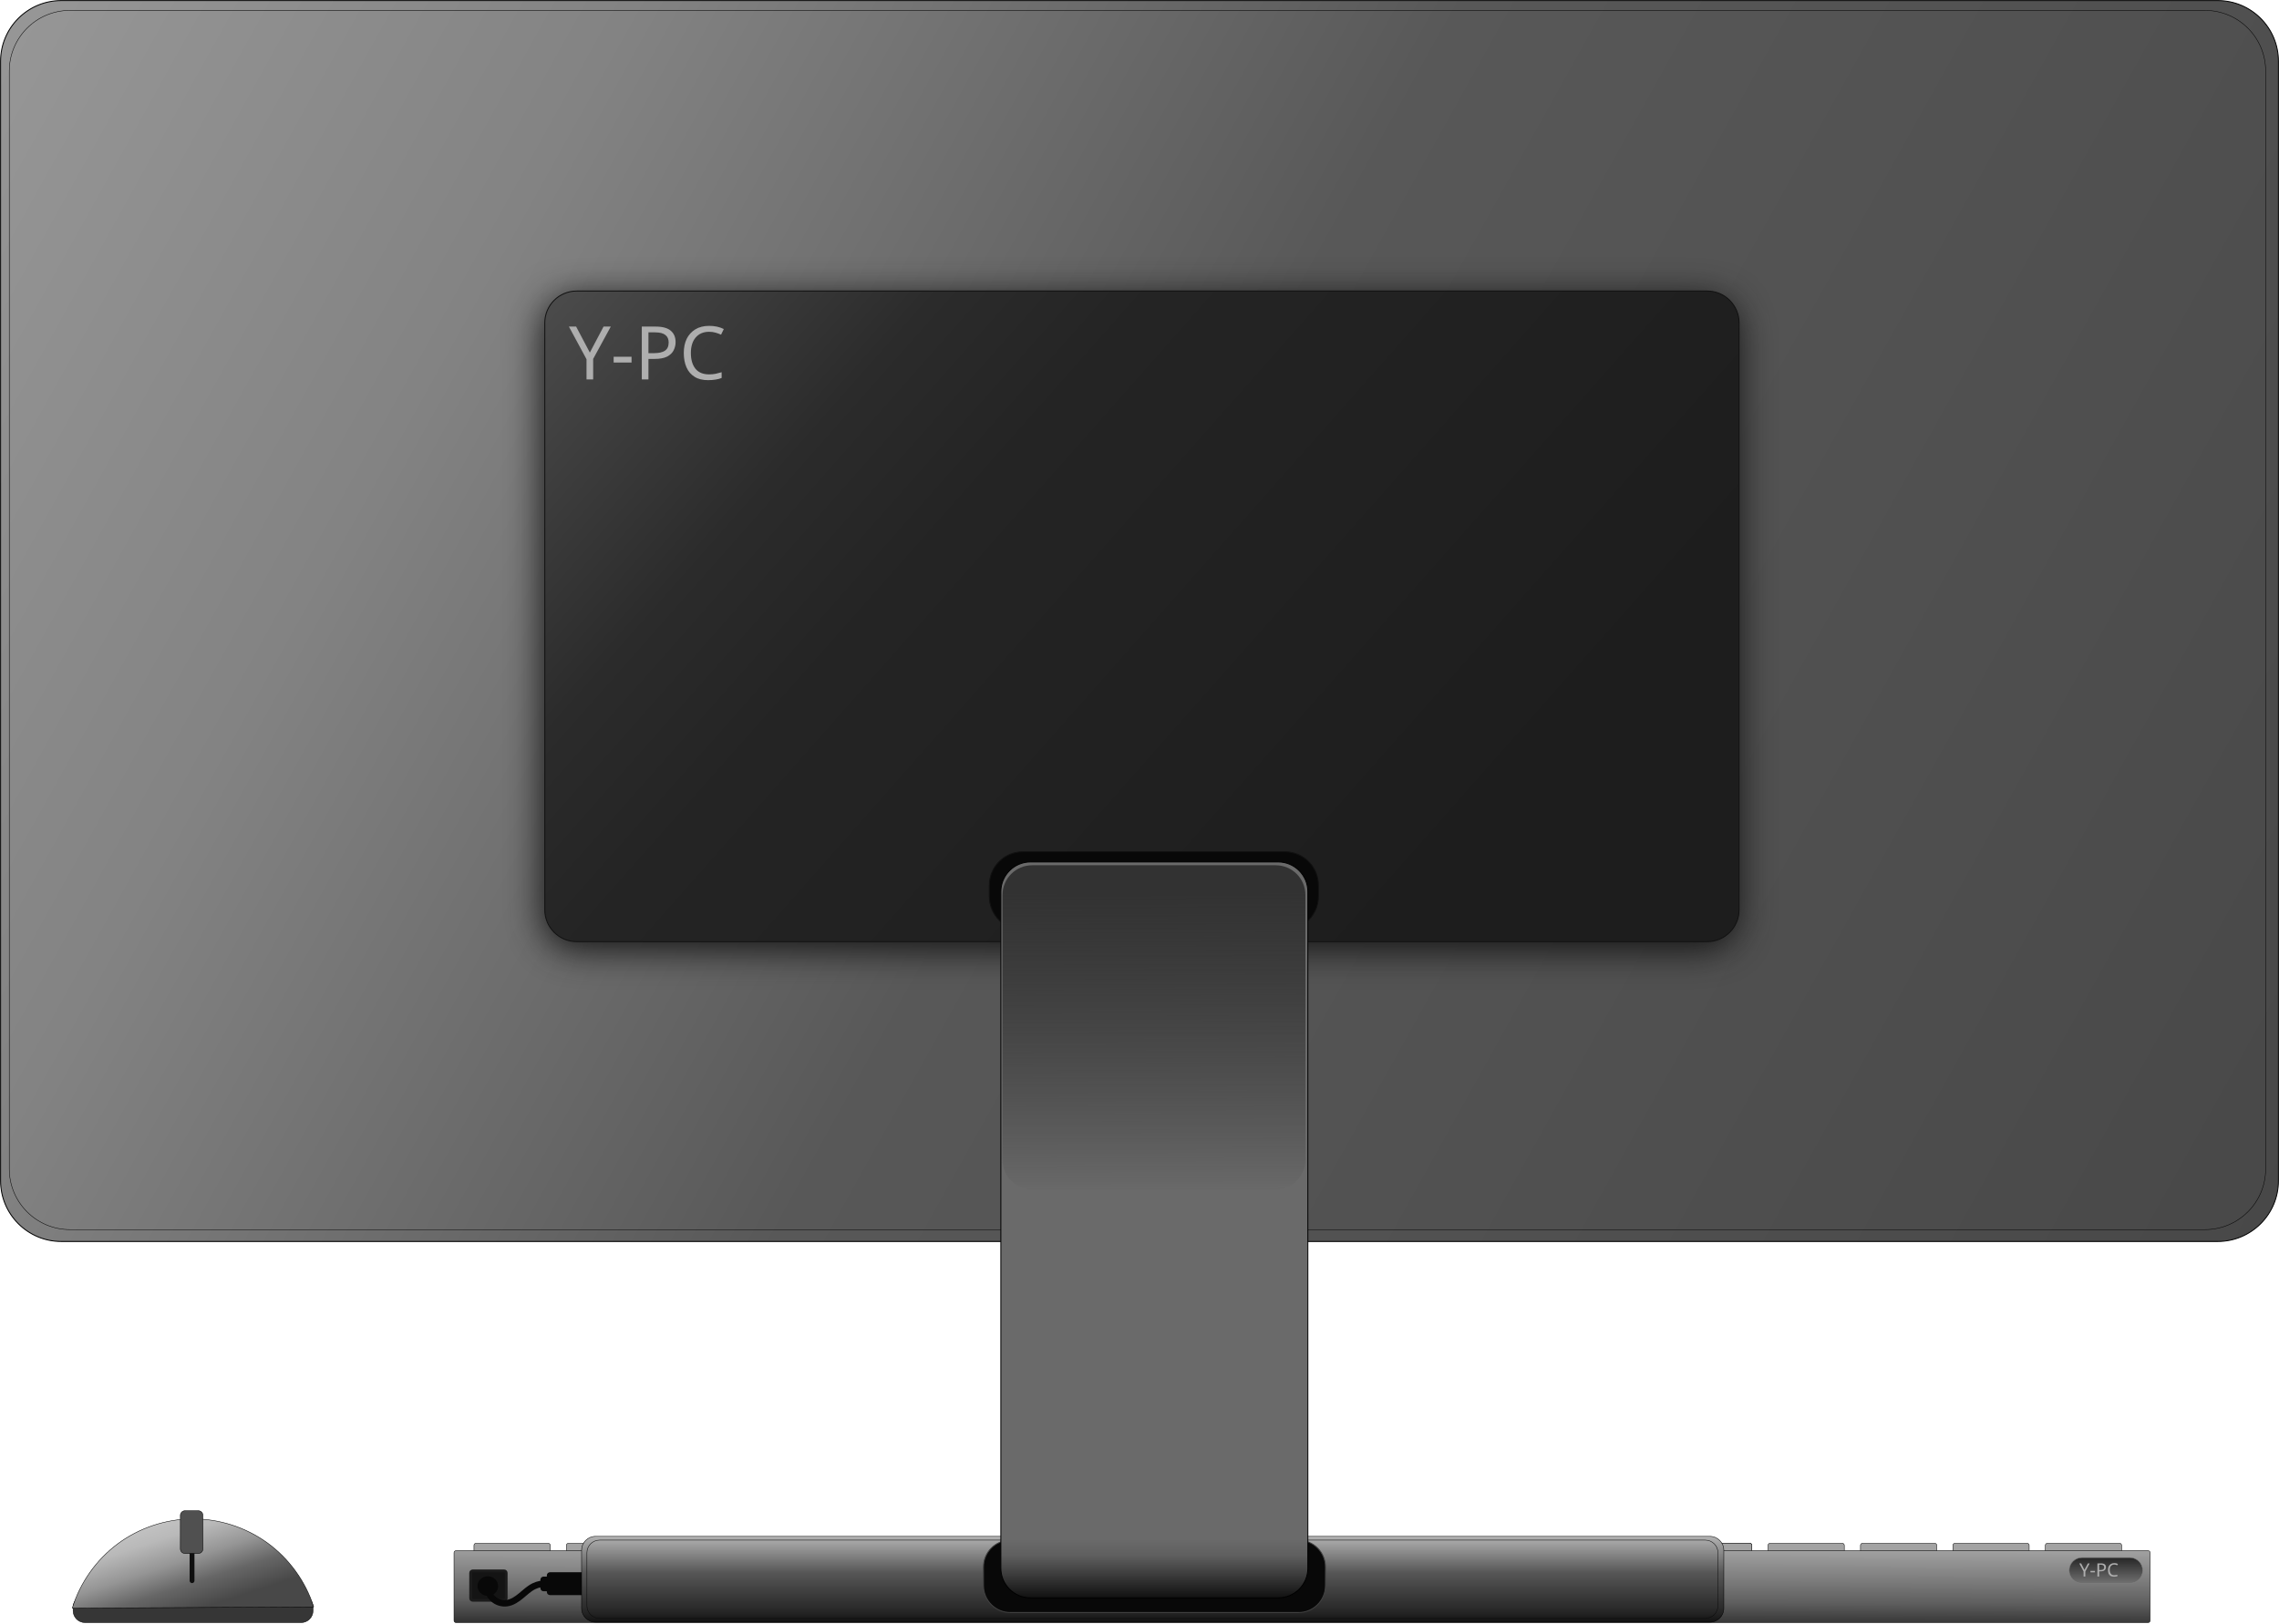
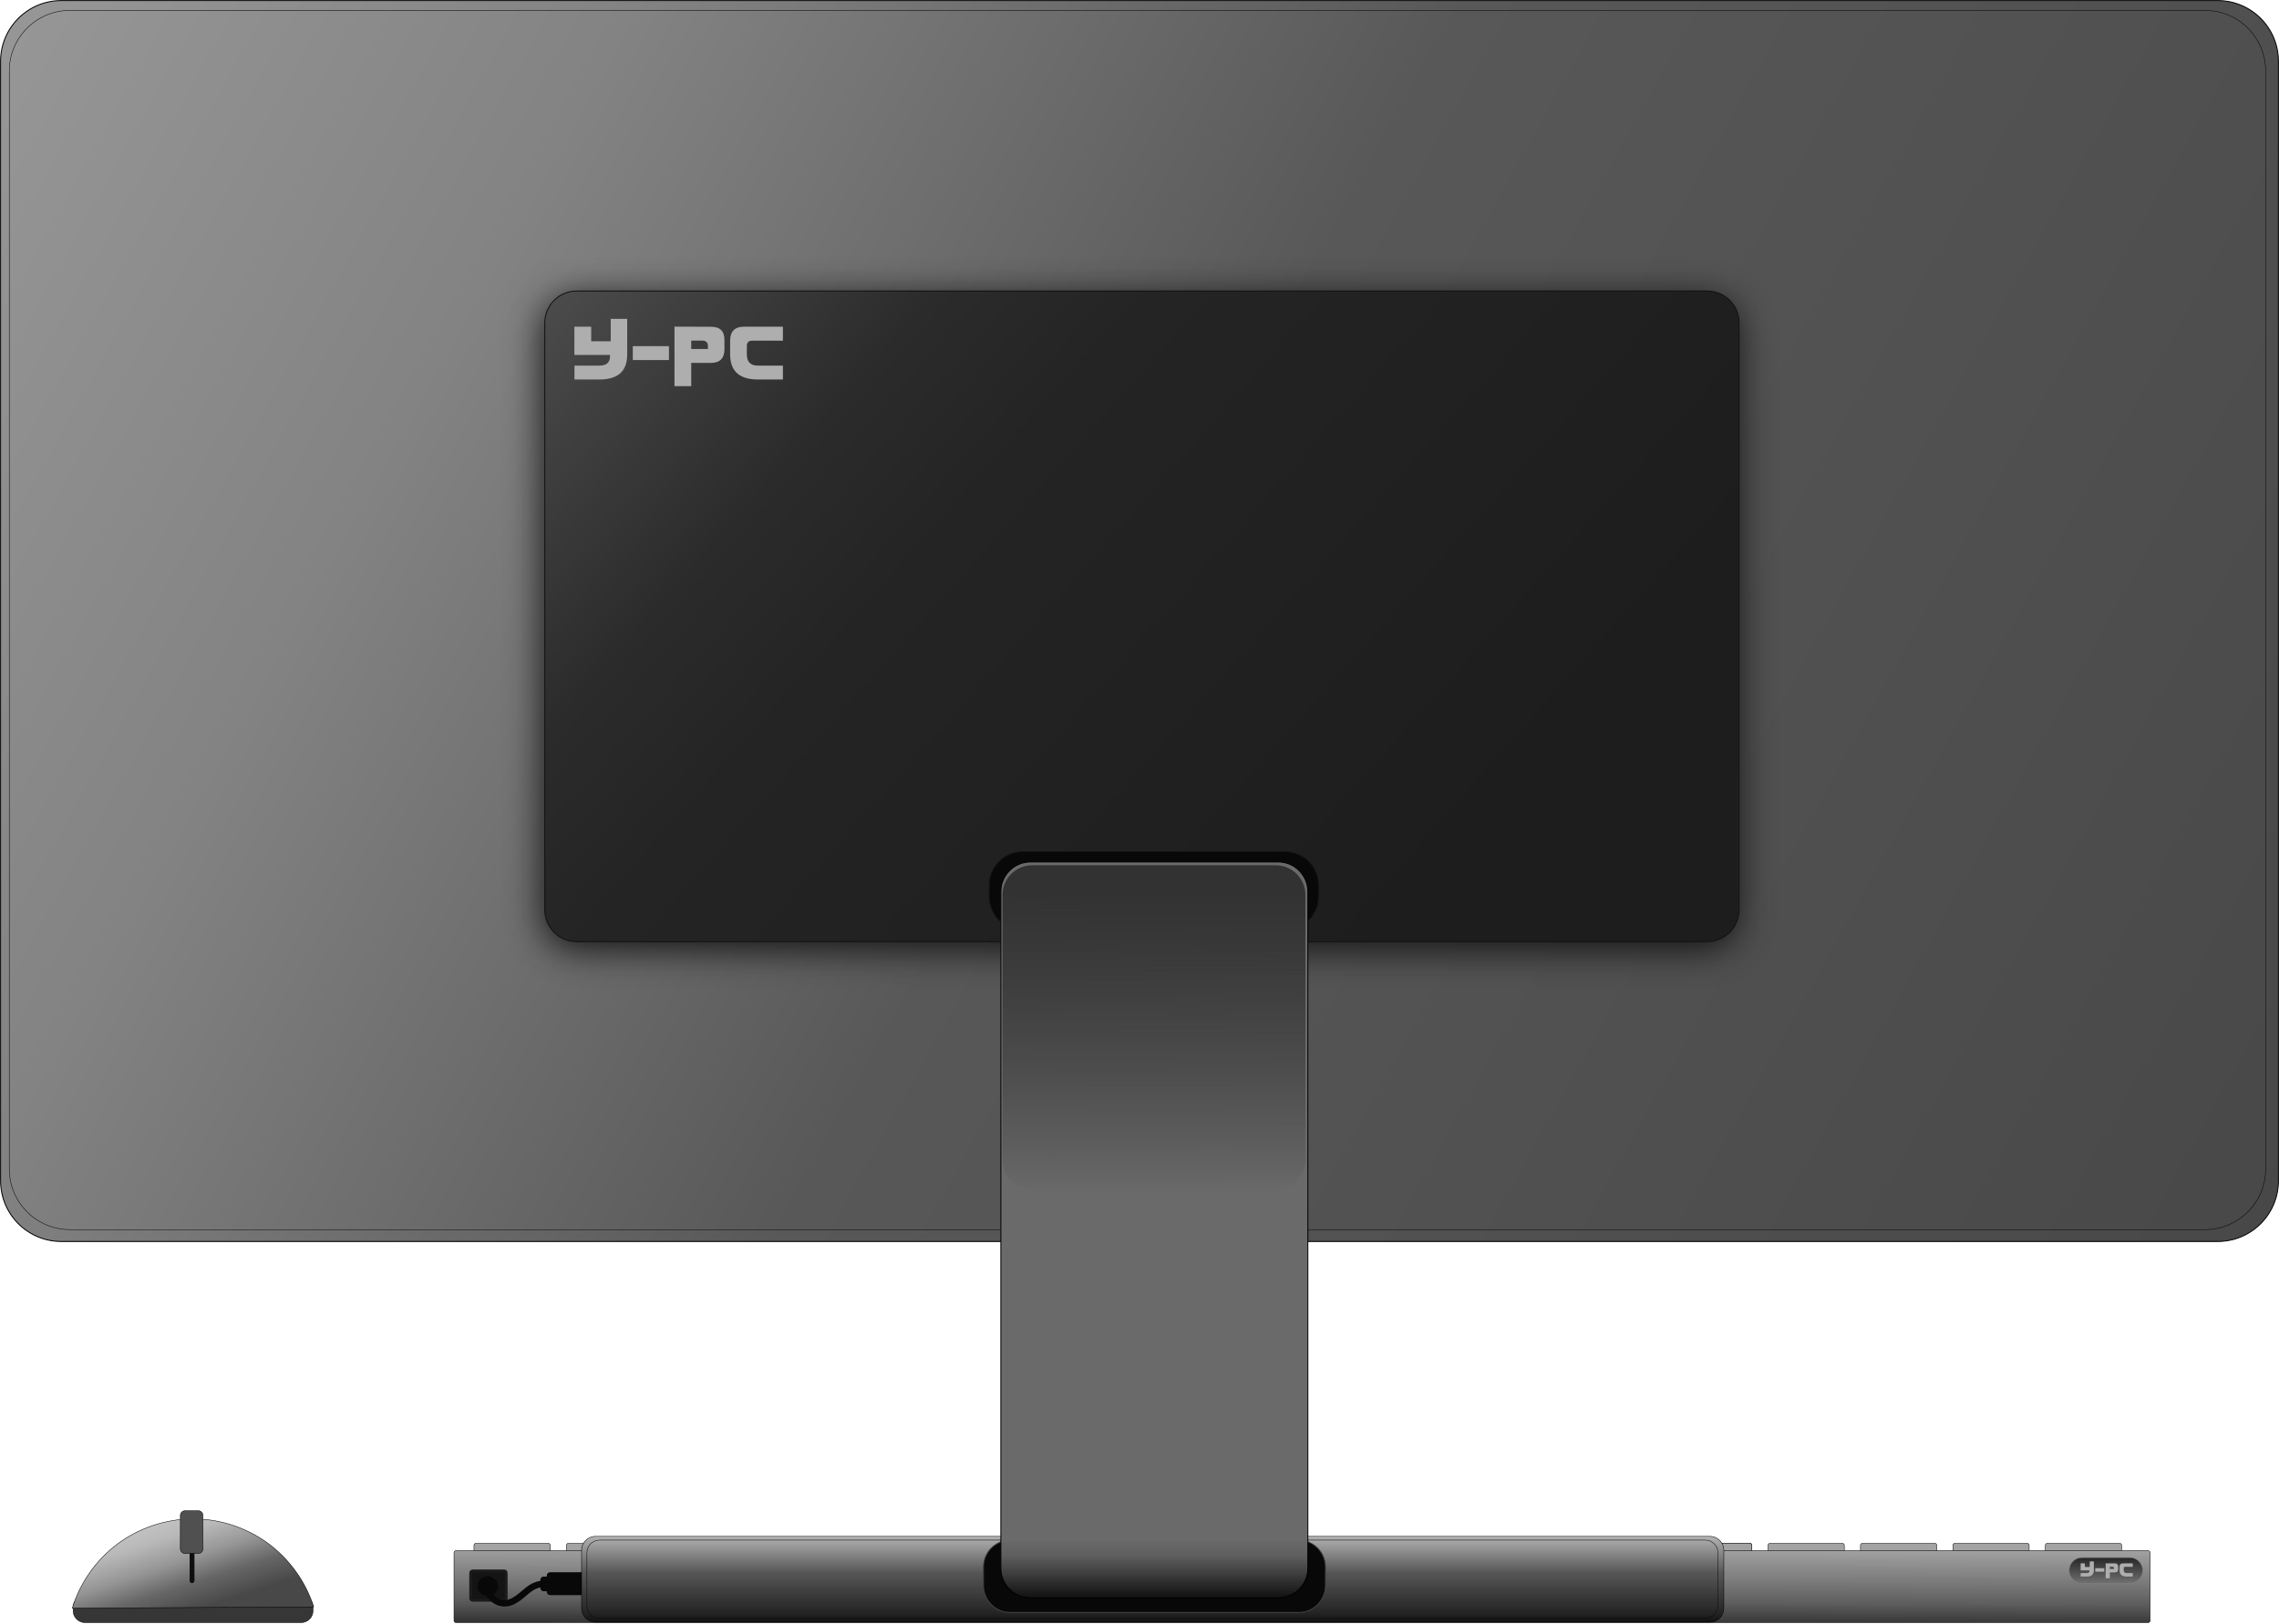
- <svg xmlns="http://www.w3.org/2000/svg" xmlns:xlink="http://www.w3.org/1999/xlink" width="246.554" height="175.65" id="svg2" version="1.1">
+ <svg xmlns="http://www.w3.org/2000/svg" xmlns:xlink="http://www.w3.org/1999/xlink" version="1.1" width="246.554" height="175.65" id="svg2">
  <defs id="defs4">
    <linearGradient id="linearGradient4222">
-       <stop style="stop-color:#242424;stop-opacity:1;" offset="0" id="stop4224" />
-       <stop style="stop-color:#acacac;stop-opacity:1;" offset="1" id="stop4226" />
+       <stop id="stop4224" style="stop-color:#242424;stop-opacity:1" offset="0" />
+       <stop id="stop4226" style="stop-color:#acacac;stop-opacity:1" offset="1" />
    </linearGradient>
    <linearGradient id="linearGradient4171">
-       <stop style="stop-color:#323232;stop-opacity:1;" offset="0" id="stop4173" />
-       <stop id="stop4175" offset="0.163" style="stop-color:#5f5f5f;stop-opacity:1;" />
-       <stop id="stop4177" offset="0.308" style="stop-color:#7a7a7a;stop-opacity:1;" />
-       <stop id="stop4181" offset="1" style="stop-color:#f1f1f1;stop-opacity:1;" />
+       <stop id="stop4173" style="stop-color:#323232;stop-opacity:1" offset="0" />
+       <stop id="stop4175" style="stop-color:#5f5f5f;stop-opacity:1" offset="0.163" />
+       <stop id="stop4177" style="stop-color:#7a7a7a;stop-opacity:1" offset="0.308" />
+       <stop id="stop4181" style="stop-color:#f1f1f1;stop-opacity:1" offset="1" />
    </linearGradient>
    <linearGradient id="linearGradient4149">
-       <stop id="stop4151" offset="0" style="stop-color:#1d1d1d;stop-opacity:1;" />
-       <stop style="stop-color:#242424;stop-opacity:1;" offset="0.382" id="stop4153" />
-       <stop style="stop-color:#2b2b2b;stop-opacity:1;" offset="0.484" id="stop4155" />
-       <stop id="stop4157" offset="0.766" style="stop-color:#5d5d5d;stop-opacity:1;" />
-       <stop style="stop-color:#717171;stop-opacity:1;" offset="0.853" id="stop4159" />
-       <stop id="stop4161" offset="1" style="stop-color:#b5b5b5;stop-opacity:1;" />
-     </linearGradient>
-     <linearGradient id="linearGradient4141">
-       <stop style="stop-color:#232323;stop-opacity:1;" offset="0" id="stop4143" />
-       <stop style="stop-color:#232323;stop-opacity:0;" offset="1" id="stop4145" />
+       <stop id="stop4151" style="stop-color:#1d1d1d;stop-opacity:1" offset="0" />
+       <stop id="stop4153" style="stop-color:#242424;stop-opacity:1" offset="0.382" />
+       <stop id="stop4155" style="stop-color:#2b2b2b;stop-opacity:1" offset="0.484" />
+       <stop id="stop4157" style="stop-color:#5d5d5d;stop-opacity:1" offset="0.766" />
+       <stop id="stop4159" style="stop-color:#717171;stop-opacity:1" offset="0.853" />
+       <stop id="stop4161" style="stop-color:#b5b5b5;stop-opacity:1" offset="1" />
    </linearGradient>
    <linearGradient id="linearGradient4125">
-       <stop style="stop-color:#484848;stop-opacity:1;" offset="0" id="stop4127" />
-       <stop id="stop4237" offset="0.453" style="stop-color:#585858;stop-opacity:1;" />
-       <stop id="stop4139" offset="0.704" style="stop-color:#838383;stop-opacity:1;" />
-       <stop style="stop-color:#a2a2a2;stop-opacity:1;" offset="1" id="stop4135" />
+       <stop id="stop4127" style="stop-color:#484848;stop-opacity:1" offset="0" />
+       <stop id="stop4237" style="stop-color:#585858;stop-opacity:1" offset="0.453" />
+       <stop id="stop4139" style="stop-color:#838383;stop-opacity:1" offset="0.704" />
+       <stop id="stop4135" style="stop-color:#a2a2a2;stop-opacity:1" offset="1" />
    </linearGradient>
    <linearGradient id="linearGradient4005">
-       <stop style="stop-color:#484848;stop-opacity:1;" offset="0" id="stop4007" />
-       <stop id="stop4248" offset="0.152" style="stop-color:#666666;stop-opacity:1;" />
-       <stop id="stop4246" offset="0.291" style="stop-color:#959595;stop-opacity:1;" />
-       <stop id="stop4013" offset="0.446" style="stop-color:#b9b9b9;stop-opacity:1;" />
-       <stop style="stop-color:#ededed;stop-opacity:1;" offset="1" id="stop4015" />
-     </linearGradient>
-     <linearGradient id="linearGradient3824">
-       <stop style="stop-color:#080808;stop-opacity:1;" offset="0" id="stop3826" />
-       <stop style="stop-color:#101010;stop-opacity:1;" offset="1" id="stop3828" />
+       <stop id="stop4007" style="stop-color:#484848;stop-opacity:1" offset="0" />
+       <stop id="stop4248" style="stop-color:#666666;stop-opacity:1" offset="0.152" />
+       <stop id="stop4246" style="stop-color:#959595;stop-opacity:1" offset="0.291" />
+       <stop id="stop4013" style="stop-color:#b9b9b9;stop-opacity:1" offset="0.446" />
+       <stop id="stop4015" style="stop-color:#ededed;stop-opacity:1" offset="1" />
    </linearGradient>
    <linearGradient id="linearGradient3794">
-       <stop style="stop-color:#323232;stop-opacity:1;" offset="0" id="stop3796" />
-       <stop style="stop-color:#191919;stop-opacity:0;" offset="1" id="stop3798" />
-     </linearGradient>
-     <linearGradient id="linearGradient3656">
-       <stop style="stop-color:#232323;stop-opacity:1;" offset="0" id="stop3658" />
-       <stop style="stop-color:#363636;stop-opacity:1;" offset="1" id="stop3660" />
+       <stop id="stop3796" style="stop-color:#323232;stop-opacity:1" offset="0" />
+       <stop id="stop3798" style="stop-color:#191919;stop-opacity:0" offset="1" />
    </linearGradient>
    <linearGradient id="linearGradient3634">
-       <stop style="stop-color:#b5b5b5;stop-opacity:1;" offset="0" id="stop3636" />
-       <stop id="stop4189" offset="0.395" style="stop-color:#565656;stop-opacity:1;" />
-       <stop id="stop4187" offset="0.804" style="stop-color:#262626;stop-opacity:1;" />
-       <stop style="stop-color:#020202;stop-opacity:1;" offset="1" id="stop3638" />
+       <stop id="stop3636" style="stop-color:#b5b5b5;stop-opacity:1" offset="0" />
+       <stop id="stop4189" style="stop-color:#565656;stop-opacity:1" offset="0.395" />
+       <stop id="stop4187" style="stop-color:#262626;stop-opacity:1" offset="0.804" />
+       <stop id="stop3638" style="stop-color:#020202;stop-opacity:1" offset="1" />
    </linearGradient>
    <linearGradient id="linearGradient3616">
-       <stop style="stop-color:#6a6a6a;stop-opacity:1;" offset="0" id="stop3618" />
-       <stop id="stop3642" offset="0.202" style="stop-color:#6a6a6a;stop-opacity:1;" />
-       <stop id="stop3624" offset="0.404" style="stop-color:#5f5f5f;stop-opacity:1;" />
-       <stop style="stop-color:#090909;stop-opacity:1;" offset="1" id="stop3620" />
+       <stop id="stop3618" style="stop-color:#6a6a6a;stop-opacity:1" offset="0" />
+       <stop id="stop3642" style="stop-color:#6a6a6a;stop-opacity:1" offset="0.202" />
+       <stop id="stop3624" style="stop-color:#5f5f5f;stop-opacity:1" offset="0.404" />
+       <stop id="stop3620" style="stop-color:#090909;stop-opacity:1" offset="1" />
    </linearGradient>
-     <filter id="filter3774" color-interpolation-filters="sRGB">
-       <feGaussianBlur stdDeviation="1.996" id="feGaussianBlur3776" />
+     <filter color-interpolation-filters="sRGB" id="filter3774">
+       <feGaussianBlur id="feGaussianBlur3776" stdDeviation="1.996" />
    </filter>
-     <linearGradient xlink:href="#linearGradient4005" id="linearGradient4089" gradientUnits="userSpaceOnUse" gradientTransform="matrix(1.008417,0,0,1.001564,-1.684235,-0.3643108)" x1="200.102" y1="243.04" x2="194.25" y2="225.112" />
-     <linearGradient xlink:href="#linearGradient3794" id="linearGradient4100" gradientUnits="userSpaceOnUse" x1="306.911" y1="165.264" x2="307.018" y2="197.951" />
-     <linearGradient xlink:href="#linearGradient3616" id="linearGradient4103" gradientUnits="userSpaceOnUse" x1="304.107" y1="233.612" x2="304.107" y2="242.11" />
-     <linearGradient xlink:href="#linearGradient3634" id="linearGradient4110" gradientUnits="userSpaceOnUse" gradientTransform="translate(0,0.125)" x1="282" y1="234.762" x2="282" y2="245.036" />
-     <linearGradient xlink:href="#linearGradient4125" id="linearGradient4131" x1="425.777" y1="203.139" x2="151.742" y2="50.62" gradientUnits="userSpaceOnUse" />
-     <linearGradient xlink:href="#linearGradient4149" id="linearGradient4147" x1="329.582" y1="170.778" x2="200.888" y2="56.936" gradientUnits="userSpaceOnUse" />
-     <linearGradient xlink:href="#linearGradient4171" id="linearGradient4169" x1="281.962" y1="244.416" x2="282" y2="229.112" gradientUnits="userSpaceOnUse" />
-     <linearGradient xlink:href="#linearGradient4222" id="linearGradient4228" x1="407.647" y1="236.785" x2="407.647" y2="241.895" gradientUnits="userSpaceOnUse" />
-     <linearGradient xlink:href="#linearGradient4222" id="linearGradient4235" gradientUnits="userSpaceOnUse" x1="407.647" y1="236.785" x2="407.647" y2="241.895" />
-     <linearGradient xlink:href="#linearGradient4222" id="linearGradient4244" gradientUnits="userSpaceOnUse" x1="407.647" y1="236.785" x2="407.647" y2="241.895" gradientTransform="translate(-0.59375,0.4375)" />
+     <linearGradient x1="200.102" y1="243.04" x2="194.25" y2="225.112" id="linearGradient4089" xlink:href="#linearGradient4005" gradientUnits="userSpaceOnUse" gradientTransform="matrix(1.008417,0,0,1.001564,-1.684235,-0.3643108)" />
+     <linearGradient x1="306.911" y1="165.264" x2="307.018" y2="197.951" id="linearGradient4100" xlink:href="#linearGradient3794" gradientUnits="userSpaceOnUse" />
+     <linearGradient x1="304.107" y1="233.612" x2="304.107" y2="242.11" id="linearGradient4103" xlink:href="#linearGradient3616" gradientUnits="userSpaceOnUse" />
+     <linearGradient x1="282" y1="234.762" x2="282" y2="245.036" id="linearGradient4110" xlink:href="#linearGradient3634" gradientUnits="userSpaceOnUse" gradientTransform="translate(0,0.125)" />
+     <linearGradient x1="425.777" y1="203.139" x2="151.742" y2="50.62" id="linearGradient4131" xlink:href="#linearGradient4125" gradientUnits="userSpaceOnUse" />
+     <linearGradient x1="329.582" y1="170.778" x2="200.888" y2="56.936" id="linearGradient4147" xlink:href="#linearGradient4149" gradientUnits="userSpaceOnUse" />
+     <linearGradient x1="281.962" y1="244.416" x2="282" y2="229.112" id="linearGradient4169" xlink:href="#linearGradient4171" gradientUnits="userSpaceOnUse" />
+     <linearGradient x1="407.647" y1="236.785" x2="407.647" y2="241.895" id="linearGradient4244" xlink:href="#linearGradient4222" gradientUnits="userSpaceOnUse" gradientTransform="translate(-0.59375,0.4375)" />
+     <linearGradient x1="407.647" y1="236.785" x2="407.647" y2="241.895" id="linearGradient2959" xlink:href="#linearGradient4222" gradientUnits="userSpaceOnUse" gradientTransform="translate(-0.59375,0.4375)" />
+     <linearGradient x1="200.102" y1="243.04" x2="194.25" y2="225.112" id="linearGradient2966" xlink:href="#linearGradient4005" gradientUnits="userSpaceOnUse" gradientTransform="matrix(1.008417,0,0,1.001564,-1.684235,-0.3643108)" />
+     <linearGradient x1="306.911" y1="165.264" x2="307.018" y2="197.951" id="linearGradient2977" xlink:href="#linearGradient3794" gradientUnits="userSpaceOnUse" />
+     <linearGradient x1="304.107" y1="233.612" x2="304.107" y2="242.11" id="linearGradient2980" xlink:href="#linearGradient3616" gradientUnits="userSpaceOnUse" />
+     <linearGradient x1="329.582" y1="170.778" x2="200.888" y2="56.936" id="linearGradient2987" xlink:href="#linearGradient4149" gradientUnits="userSpaceOnUse" />
+     <linearGradient x1="282" y1="234.762" x2="282" y2="245.036" id="linearGradient2991" xlink:href="#linearGradient3634" gradientUnits="userSpaceOnUse" gradientTransform="translate(0,0.125)" />
+     <linearGradient x1="281.962" y1="244.416" x2="282" y2="229.112" id="linearGradient2995" xlink:href="#linearGradient4171" gradientUnits="userSpaceOnUse" />
+     <linearGradient x1="425.777" y1="203.139" x2="151.742" y2="50.62" id="linearGradient2998" xlink:href="#linearGradient4125" gradientUnits="userSpaceOnUse" />
  </defs>
-   <g id="layer1" transform="translate(-179.2232,-68.72825)">
-     <g id="g4281">
-       <g style="fill:#a3a3a3;fill-opacity:1;stroke:#000000;stroke-width:0.05;stroke-miterlimit:4;stroke-opacity:1;stroke-dasharray:none" id="g3934">
-         <g style="fill:#a3a3a3;fill-opacity:1;stroke:#000000;stroke-width:0.05;stroke-miterlimit:4;stroke-opacity:1;stroke-dasharray:none" id="g3925">
-           <rect ry="0.221" y="235.737" x="230.5" height="1.5" width="8.25" id="rect3878" style="fill:#a3a3a3;fill-opacity:1;stroke:#000000;stroke-width:0.05;stroke-miterlimit:4;stroke-opacity:1;stroke-dasharray:none" />
-           <rect style="fill:#a3a3a3;fill-opacity:1;stroke:#000000;stroke-width:0.05;stroke-miterlimit:4;stroke-opacity:1;stroke-dasharray:none" id="rect3902" width="8.25" height="1.5" x="240.5" y="235.737" ry="0.221" />
-           <rect style="fill:#a3a3a3;fill-opacity:1;stroke:#000000;stroke-width:0.05;stroke-miterlimit:4;stroke-opacity:1;stroke-dasharray:none" id="rect3906" width="8.25" height="1.5" x="360.5" y="235.737" ry="0.221" />
-           <rect ry="0.221" y="235.737" x="370.5" height="1.5" width="8.25" id="rect3917" style="fill:#a3a3a3;fill-opacity:1;stroke:#000000;stroke-width:0.05;stroke-miterlimit:4;stroke-opacity:1;stroke-dasharray:none" />
-           <rect style="fill:#a3a3a3;fill-opacity:1;stroke:#000000;stroke-width:0.05;stroke-miterlimit:4;stroke-opacity:1;stroke-dasharray:none" id="rect3919" width="8.25" height="1.5" x="380.5" y="235.737" ry="0.221" />
-           <rect ry="0.221" y="235.737" x="390.5" height="1.5" width="8.25" id="rect3921" style="fill:#a3a3a3;fill-opacity:1;stroke:#000000;stroke-width:0.05;stroke-miterlimit:4;stroke-opacity:1;stroke-dasharray:none" />
-           <rect style="fill:#a3a3a3;fill-opacity:1;stroke:#000000;stroke-width:0.05;stroke-miterlimit:4;stroke-opacity:1;stroke-dasharray:none" id="rect3923" width="8.25" height="1.5" x="400.5" y="235.737" ry="0.221" />
+   <g transform="translate(-179.2232,-68.72825)" id="layer1">
+     <g id="g3028">
+       <g id="g3934" style="fill:#a3a3a3;fill-opacity:1;stroke:#000000;stroke-width:0.05;stroke-miterlimit:4;stroke-opacity:1;stroke-dasharray:none">
+         <g id="g3925" style="fill:#a3a3a3;fill-opacity:1;stroke:#000000;stroke-width:0.05;stroke-miterlimit:4;stroke-opacity:1;stroke-dasharray:none">
+           <rect width="8.25" height="1.5" ry="0.221" x="230.5" y="235.737" id="rect3878" style="fill:#a3a3a3;fill-opacity:1;stroke:#000000;stroke-width:0.05;stroke-miterlimit:4;stroke-opacity:1;stroke-dasharray:none" />
+           <rect width="8.25" height="1.5" ry="0.221" x="240.5" y="235.737" id="rect3902" style="fill:#a3a3a3;fill-opacity:1;stroke:#000000;stroke-width:0.05;stroke-miterlimit:4;stroke-opacity:1;stroke-dasharray:none" />
+           <rect width="8.25" height="1.5" ry="0.221" x="360.5" y="235.737" id="rect3906" style="fill:#a3a3a3;fill-opacity:1;stroke:#000000;stroke-width:0.05;stroke-miterlimit:4;stroke-opacity:1;stroke-dasharray:none" />
+           <rect width="8.25" height="1.5" ry="0.221" x="370.5" y="235.737" id="rect3917" style="fill:#a3a3a3;fill-opacity:1;stroke:#000000;stroke-width:0.05;stroke-miterlimit:4;stroke-opacity:1;stroke-dasharray:none" />
+           <rect width="8.25" height="1.5" ry="0.221" x="380.5" y="235.737" id="rect3919" style="fill:#a3a3a3;fill-opacity:1;stroke:#000000;stroke-width:0.05;stroke-miterlimit:4;stroke-opacity:1;stroke-dasharray:none" />
+           <rect width="8.25" height="1.5" ry="0.221" x="390.5" y="235.737" id="rect3921" style="fill:#a3a3a3;fill-opacity:1;stroke:#000000;stroke-width:0.05;stroke-miterlimit:4;stroke-opacity:1;stroke-dasharray:none" />
+           <rect width="8.25" height="1.5" ry="0.221" x="400.5" y="235.737" id="rect3923" style="fill:#a3a3a3;fill-opacity:1;stroke:#000000;stroke-width:0.05;stroke-miterlimit:4;stroke-opacity:1;stroke-dasharray:none" />
        </g>
-         <rect style="fill:#a3a3a3;fill-opacity:1;stroke:#000000;stroke-width:0.05;stroke-miterlimit:4;stroke-opacity:1;stroke-dasharray:none" id="rect3904" width="8.25" height="1.5" x="360.5" y="235.737" ry="0.221" />
+         <rect width="8.25" height="1.5" ry="0.221" x="360.5" y="235.737" id="rect3904" style="fill:#a3a3a3;fill-opacity:1;stroke:#000000;stroke-width:0.05;stroke-miterlimit:4;stroke-opacity:1;stroke-dasharray:none" />
      </g>
-       <rect ry="6.566" y="68.791" x="179.286" height="134.286" width="246.429" id="rect2818" style="fill:url(#linearGradient4131);fill-opacity:1;stroke:#000000;stroke-width:0.1;stroke-miterlimit:4;stroke-opacity:1;stroke-dasharray:none" />
-       <rect ry="0.221" y="236.538" x="228.34" height="7.778" width="183.494" id="rect3834" style="fill:url(#linearGradient4169);fill-opacity:1;stroke:#000000;stroke-width:0.05;stroke-miterlimit:4;stroke-opacity:1;stroke-dasharray:none" />
-       <rect ry="0.246" y="238.969" x="238.483" height="2.277" width="6.027" id="rect3812" style="fill:#080808;fill-opacity:1;stroke:#080808;stroke-width:0.2;stroke-miterlimit:4;stroke-opacity:1;stroke-dasharray:none" />
-       <rect ry="1.503" y="234.987" x="242.143" height="9.286" width="123.571" id="rect3596" style="fill:url(#linearGradient4110);fill-opacity:1;stroke:#000000;stroke-width:0.05;stroke-miterlimit:4;stroke-opacity:1;stroke-dasharray:none" />
-       <rect ry="3.443" y="100.996" x="238.035" height="70.406" width="129.202" id="rect3674" style="fill:#111111;fill-opacity:1;stroke:none;filter:url(#filter3774)" />
-       <rect style="fill:url(#linearGradient4147);fill-opacity:1;stroke:#111111;stroke-width:0.1;stroke-miterlimit:4;stroke-opacity:1;stroke-dasharray:none" id="rect3592" width="129.202" height="70.406" x="238.162" y="100.222" ry="3.443" />
-       <rect ry="3.626" y="160.903" x="286.252" height="8.46" width="35.608" id="rect3670" style="fill:#080808;fill-opacity:1;stroke:#111111;stroke-width:0.1;stroke-miterlimit:4;stroke-opacity:1;stroke-dasharray:none" />
-       <rect ry="2.904" y="235.401" x="285.621" height="7.829" width="36.997" id="rect3778" style="fill:#080808;fill-opacity:1;stroke:#414141;stroke-width:0.1;stroke-miterlimit:4;stroke-opacity:1;stroke-dasharray:none" />
-       <rect ry="6.566" y="69.853" x="180.228" height="131.939" width="244.106" id="rect4239" style="fill:none;stroke:#030303;stroke-width:0.05;stroke-linecap:round;stroke-linejoin:bevel;stroke-miterlimit:4;stroke-opacity:1;stroke-dasharray:none" />
-       <rect style="fill:none;stroke:#090909;stroke-width:0.05;stroke-miterlimit:4;stroke-opacity:1;stroke-dasharray:none" id="rect4273" width="122.362" height="8.471" x="242.719" y="235.394" ry="1.371" />
-       <rect ry="3.214" y="162.005" x="287.5" height="79.643" width="33.214" id="rect3614" style="fill:url(#linearGradient4103);fill-opacity:1;stroke:#000000;stroke-width:0.1;stroke-miterlimit:4;stroke-opacity:1;stroke-dasharray:none" />
-       <rect ry="3.214" y="162.362" x="287.679" height="35.089" width="32.768" id="rect3784" style="fill:url(#linearGradient4100);fill-opacity:1;stroke:#000000;stroke-opacity:0" />
-       <rect ry="0.211" y="239.473" x="237.818" height="1.326" width="0.799" id="rect3814" style="fill:#080808;fill-opacity:1;stroke:#080808;stroke-width:0.263;stroke-miterlimit:4;stroke-opacity:1;stroke-dasharray:none" />
-       <rect ry="0.221" y="238.725" x="230.141" height="3.182" width="3.845" id="rect3846" style="fill:#141414;fill-opacity:1;stroke:#1b1b1b;stroke-width:0.3;stroke-miterlimit:4;stroke-opacity:1;stroke-dasharray:none" />
+       <rect width="246.429" height="134.286" ry="6.566" x="179.286" y="68.791" id="rect2818" style="fill:url(#linearGradient2998);fill-opacity:1;stroke:#000000;stroke-width:0.1;stroke-miterlimit:4;stroke-opacity:1;stroke-dasharray:none" />
+       <rect width="183.494" height="7.778" ry="0.221" x="228.34" y="236.538" id="rect3834" style="fill:url(#linearGradient2995);fill-opacity:1;stroke:#000000;stroke-width:0.05;stroke-miterlimit:4;stroke-opacity:1;stroke-dasharray:none" />
+       <rect width="6.027" height="2.277" ry="0.246" x="238.483" y="238.969" id="rect3812" style="fill:#080808;fill-opacity:1;stroke:#080808;stroke-width:0.2;stroke-miterlimit:4;stroke-opacity:1;stroke-dasharray:none" />
+       <rect width="123.571" height="9.286" ry="1.503" x="242.143" y="234.987" id="rect3596" style="fill:url(#linearGradient2991);fill-opacity:1;stroke:#000000;stroke-width:0.05;stroke-miterlimit:4;stroke-opacity:1;stroke-dasharray:none" />
+       <rect width="129.202" height="70.406" ry="3.443" x="238.035" y="100.996" id="rect3674" style="fill:#111111;fill-opacity:1;stroke:none;filter:url(#filter3774)" />
+       <rect width="129.202" height="70.406" ry="3.443" x="238.162" y="100.222" id="rect3592" style="fill:url(#linearGradient2987);fill-opacity:1;stroke:#111111;stroke-width:0.1;stroke-miterlimit:4;stroke-opacity:1;stroke-dasharray:none" />
+       <rect width="35.608" height="8.46" ry="3.626" x="286.252" y="160.903" id="rect3670" style="fill:#080808;fill-opacity:1;stroke:#111111;stroke-width:0.1;stroke-miterlimit:4;stroke-opacity:1;stroke-dasharray:none" />
+       <rect width="36.997" height="7.829" ry="2.904" x="285.621" y="235.401" id="rect3778" style="fill:#080808;fill-opacity:1;stroke:#414141;stroke-width:0.1;stroke-miterlimit:4;stroke-opacity:1;stroke-dasharray:none" />
+       <rect width="244.106" height="131.939" ry="6.566" x="180.228" y="69.853" id="rect4239" style="fill:none;stroke:#030303;stroke-width:0.05;stroke-linecap:round;stroke-linejoin:bevel;stroke-miterlimit:4;stroke-opacity:1;stroke-dasharray:none" />
+       <rect width="122.362" height="8.471" ry="1.371" x="242.719" y="235.394" id="rect4273" style="fill:none;stroke:#090909;stroke-width:0.05;stroke-miterlimit:4;stroke-opacity:1;stroke-dasharray:none" />
+       <rect width="33.214" height="79.643" ry="3.214" x="287.5" y="162.005" id="rect3614" style="fill:url(#linearGradient2980);fill-opacity:1;stroke:#000000;stroke-width:0.1;stroke-miterlimit:4;stroke-opacity:1;stroke-dasharray:none" />
+       <rect width="32.768" height="35.089" ry="3.214" x="287.679" y="162.362" id="rect3784" style="fill:url(#linearGradient2977);fill-opacity:1;stroke:#000000;stroke-opacity:0" />
+       <rect width="0.799" height="1.326" ry="0.211" x="237.818" y="239.473" id="rect3814" style="fill:#080808;fill-opacity:1;stroke:#080808;stroke-width:0.263;stroke-miterlimit:4;stroke-opacity:1;stroke-dasharray:none" />
+       <rect width="3.845" height="3.182" ry="0.221" x="230.141" y="238.725" id="rect3846" style="fill:#141414;fill-opacity:1;stroke:#1b1b1b;stroke-width:0.3;stroke-miterlimit:4;stroke-opacity:1;stroke-dasharray:none" />
      <g transform="translate(-3.198525,1.62703)" id="g3838">
-         <path style="fill:#080808;fill-opacity:1;stroke:none" id="path3818" d="m 236.49,239.17 c 0,0.478 -0.502,0.866 -1.121,0.866 -0.619,0 -1.121,-0.388 -1.121,-0.866 0,-0.478 0.502,-0.866 1.121,-0.866 0.483,0 0.912,0.239 1.065,0.594" transform="matrix(1,0,0,1.224138,-0.1731872,-54.03337)" />
-         <path style="fill:#0f0f0f;fill-opacity:1;stroke:none" id="path3822" d="m 235.719,238.706 c 0,0.155 -0.175,0.281 -0.391,0.281 -0.216,0 -0.391,-0.126 -0.391,-0.281 0,-0.155 0.175,-0.281 0.391,-0.281 0.168,0 0.318,0.078 0.371,0.193" transform="matrix(0.8868629,0,0,1.196419,26.46966,-46.88628)" />
+         <path d="m 236.49,239.17 a 1.121,0.866 0 1 1 -0.057,-0.272" transform="matrix(1,0,0,1.224138,-0.1731872,-54.03337)" id="path3818" style="fill:#080808;fill-opacity:1;stroke:none" />
+         <path d="m 235.719,238.706 a 0.391,0.281 0 1 1 -0.02,-0.088" transform="matrix(0.8868629,0,0,1.196419,26.46966,-46.88628)" id="path3822" style="fill:#0f0f0f;fill-opacity:1;stroke:none" />
      </g>
-       <path id="path3872" d="m 231.975,240.327 c -0.019,0.536 0.209,1.076 0.608,1.435 0.399,0.359 0.96,0.53 1.491,0.454 0.575,-0.082 1.075,-0.428 1.522,-0.799 0.447,-0.371 0.872,-0.781 1.394,-1.035 0.45,-0.219 0.96,-0.312 1.458,-0.265" style="fill:none;stroke:#080808;stroke-width:0.7;stroke-linecap:butt;stroke-linejoin:miter;stroke-miterlimit:4;stroke-opacity:1;stroke-dasharray:none" />
-       <path d="m 232.32,240.413 c 0,0.114 -0.143,0.207 -0.32,0.207 -0.177,0 -0.32,-0.093 -0.32,-0.207 0,-0.114 0.143,-0.207 0.32,-0.207 0.138,0 0.261,0.057 0.304,0.142" id="path3876" style="fill:none;stroke:#080808;stroke-width:0.7;stroke-miterlimit:4;stroke-opacity:1;stroke-dasharray:none" />
-       <rect ry="1.283" y="241.398" x="187.133" height="2.918" width="25.956" id="rect3969" style="fill:#363636;fill-opacity:1;stroke:#000000;stroke-width:0.05;stroke-miterlimit:4;stroke-opacity:1;stroke-dasharray:none" />
-       <path id="path3979" d="m 213.164,242.623 c -0.881,-2.763 -2.666,-5.229 -5.015,-6.929 -2.349,-1.7 -5.25,-2.625 -8.149,-2.599 -2.882,0.026 -5.747,0.991 -8.058,2.713 -2.31,1.722 -4.053,4.193 -4.901,6.947 l 26.123,-0.133" style="fill:url(#linearGradient4089);fill-opacity:1;stroke:#000000;stroke-width:0.05;stroke-linecap:butt;stroke-linejoin:bevel;stroke-miterlimit:4;stroke-opacity:1;stroke-dasharray:none" />
-       <path id="path3983" d="m 200,233.401 0,6.382" style="fill:none;stroke:#0f0f0f;stroke-width:0.523;stroke-linecap:round;stroke-linejoin:bevel;stroke-miterlimit:4;stroke-opacity:1;stroke-dasharray:none" />
-       <rect ry="0.5" y="232.213" x="198.737" height="4.625" width="2.438" id="rect4017" style="fill:#505050;fill-opacity:1;stroke:#000000;stroke-width:0.05;stroke-linecap:round;stroke-linejoin:bevel;stroke-miterlimit:4;stroke-opacity:1;stroke-dasharray:none" />
-       <text id="text4191" y="109.789" x="240.77" style="font-size:8px;font-style:normal;font-variant:normal;font-weight:normal;font-stretch:normal;text-align:start;line-height:125%;writing-mode:lr-tb;text-anchor:start;fill:#aeaeae;fill-opacity:1;stroke:none;font-family:Moltors;-inkscape-font-specification:Moltors" xml:space="preserve">
-         <tspan y="109.789" x="240.77" id="tspan4193">Y-PC</tspan>
-       </text>
-       <rect ry="1.392" y="237.285" x="403.076" height="2.784" width="7.955" id="rect4220" style="fill:url(#linearGradient4244);fill-opacity:1;stroke:#808080;stroke-width:0.05;stroke-miterlimit:4;stroke-opacity:1;stroke-dasharray:none" />
-       <text id="text4191-4" y="239.336" x="404.169" style="font-size:2px;font-style:normal;font-variant:normal;font-weight:normal;font-stretch:normal;text-align:start;line-height:125%;writing-mode:lr-tb;text-anchor:start;fill:#aeaeae;fill-opacity:1;stroke:none;font-family:Moltors;-inkscape-font-specification:Bitstream Vera Sans" xml:space="preserve">
-         <tspan style="font-size:2px;font-style:normal;fill:#aeaeae;fill-opacity:1;stroke:none;-inkscape-font-specification:Bitstream Vera Sans" y="239.336" x="404.169" id="tspan4193-2">Y-PC</tspan>
-       </text>
+       <path d="m 231.975,240.327 c -0.019,0.536 0.209,1.076 0.608,1.435 0.399,0.359 0.96,0.53 1.491,0.454 0.575,-0.082 1.075,-0.428 1.522,-0.799 0.447,-0.371 0.872,-0.781 1.394,-1.035 0.45,-0.219 0.96,-0.312 1.458,-0.265" id="path3872" style="fill:none;stroke:#080808;stroke-width:0.7;stroke-linecap:butt;stroke-linejoin:miter;stroke-miterlimit:4;stroke-opacity:1;stroke-dasharray:none" />
+       <path d="m 232.32,240.413 a 0.32,0.207 0 1 1 -0.016,-0.065" id="path3876" style="fill:none;stroke:#080808;stroke-width:0.7;stroke-miterlimit:4;stroke-opacity:1;stroke-dasharray:none" />
+       <rect width="25.956" height="2.918" ry="1.283" x="187.133" y="241.398" id="rect3969" style="fill:#363636;fill-opacity:1;stroke:#000000;stroke-width:0.05;stroke-miterlimit:4;stroke-opacity:1;stroke-dasharray:none" />
+       <path d="m 213.164,242.623 c -0.881,-2.763 -2.666,-5.229 -5.015,-6.929 -2.349,-1.7 -5.25,-2.625 -8.149,-2.599 -2.882,0.026 -5.747,0.991 -8.058,2.713 -2.31,1.722 -4.053,4.193 -4.901,6.947 l 26.123,-0.133" id="path3979" style="fill:url(#linearGradient2966);fill-opacity:1;stroke:#000000;stroke-width:0.05;stroke-linecap:butt;stroke-linejoin:bevel;stroke-miterlimit:4;stroke-opacity:1;stroke-dasharray:none" />
+       <path d="m 200,233.401 0,6.382" id="path3983" style="fill:none;stroke:#0f0f0f;stroke-width:0.523;stroke-linecap:round;stroke-linejoin:bevel;stroke-miterlimit:4;stroke-opacity:1;stroke-dasharray:none" />
+       <rect width="2.438" height="4.625" ry="0.5" x="198.737" y="232.213" id="rect4017" style="fill:#505050;fill-opacity:1;stroke:#000000;stroke-width:0.05;stroke-linecap:round;stroke-linejoin:bevel;stroke-miterlimit:4;stroke-opacity:1;stroke-dasharray:none" />
+       <g id="text4191" style="font-size:8px;font-style:normal;font-variant:normal;font-weight:normal;font-stretch:normal;text-align:start;line-height:125%;writing-mode:lr-tb;text-anchor:start;fill:#aeaeae;fill-opacity:1;stroke:none;font-family:Moltors;-inkscape-font-specification:Moltors">
+         <path d="m 245.296,103.232 1.782,0 0,3.857 c 0,1.805 -1,2.707 -3,2.707 l -2.707,0 0,-1.504 2.707,0 c 0.762,0 1.143,-0.341 1.143,-1.023 l -0.008,-0.128 -3.85,0 0,-3.06 1.82,0 0,1.579 2.113,0 0,-2.429" id="path3011" />
+         <path d="m 247.684,107.691 0,-1.504 3.91,0 0,1.504 -3.91,0" id="path3013" />
+         <path d="m 252.192,104.075 0,6.444 1.812,0 0,-2.519 2.12,0 c 0.982,0 1.474,-0.494 1.474,-1.481 l 0,-0.977 c -1e-5,-0.496 -0.12,-0.862 -0.361,-1.098 -0.236,-0.236 -0.602,-0.353 -1.098,-0.353 l -3.947,-0.015 m 3.617,2.421 -1.805,0 0,-0.91 1.203,0 c 0.401,1e-5 0.602,0.201 0.602,0.602 l 0,0.308" id="path3015" />
+         <path d="m 263.922,104.082 -4.203,0 c -1.002,10e-6 -1.504,0.501 -1.504,1.504 l 0,1.504 c -10e-6,1.805 1.002,2.707 3.008,2.707 l 2.699,0 0,-1.504 -2.699,0 c -0.802,0 -1.203,-0.401 -1.203,-1.203 l 0,-0.902 c -10e-6,-0.396 0.193,-0.594 0.579,-0.594 l 3.323,0 0,-1.511" id="path3017" />
+       </g>
+       <rect width="7.955" height="2.784" ry="1.392" x="403.076" y="237.285" id="rect4220" style="fill:url(#linearGradient2959);fill-opacity:1;stroke:#808080;stroke-width:0.05;stroke-miterlimit:4;stroke-opacity:1;stroke-dasharray:none" />
+       <g id="text4191-4" style="font-size:2px;font-style:normal;font-variant:normal;font-weight:normal;font-stretch:normal;text-align:start;line-height:125%;writing-mode:lr-tb;text-anchor:start;fill:#aeaeae;fill-opacity:1;stroke:none;font-family:Moltors;-inkscape-font-specification:Bitstream Vera Sans">
+         <path d="m 405.301,237.697 0.445,0 0,0.964 c 0,0.451 -0.25,0.677 -0.75,0.677 l -0.677,0 0,-0.376 0.677,0 c 0.19,0 0.286,-0.085 0.286,-0.256 l -0.002,-0.032 -0.962,0 0,-0.765 0.455,0 0,0.395 0.528,0 0,-0.607" id="path3020" style="fill:#aeaeae;-inkscape-font-specification:Bitstream Vera Sans" />
+         <path d="m 405.898,238.812 0,-0.376 0.977,0 0,0.376 -0.977,0" id="path3022" style="fill:#aeaeae;-inkscape-font-specification:Bitstream Vera Sans" />
+         <path d="m 407.025,237.908 0,1.611 0.453,0 0,-0.63 0.53,0 c 0.246,0 0.368,-0.123 0.368,-0.37 l 0,-0.244 c 0,-0.124 -0.03,-0.216 -0.09,-0.274 -0.059,-0.059 -0.15,-0.088 -0.274,-0.088 l -0.987,-0.004 m 0.904,0.605 -0.451,0 0,-0.227 0.301,0 c 0.1,0 0.15,0.05 0.15,0.15 l 0,0.077" id="path3024" style="fill:#aeaeae;-inkscape-font-specification:Bitstream Vera Sans" />
+         <path d="m 409.957,237.91 -1.051,0 c -0.251,0 -0.376,0.125 -0.376,0.376 l 0,0.376 c 0,0.451 0.251,0.677 0.752,0.677 l 0.675,0 0,-0.376 -0.675,0 c -0.201,0 -0.301,-0.1 -0.301,-0.301 l 0,-0.226 c 0,-0.099 0.048,-0.148 0.145,-0.148 l 0.831,0 0,-0.378" id="path3026" style="fill:#aeaeae;-inkscape-font-specification:Bitstream Vera Sans" />
+       </g>
    </g>
  </g>
</svg>
